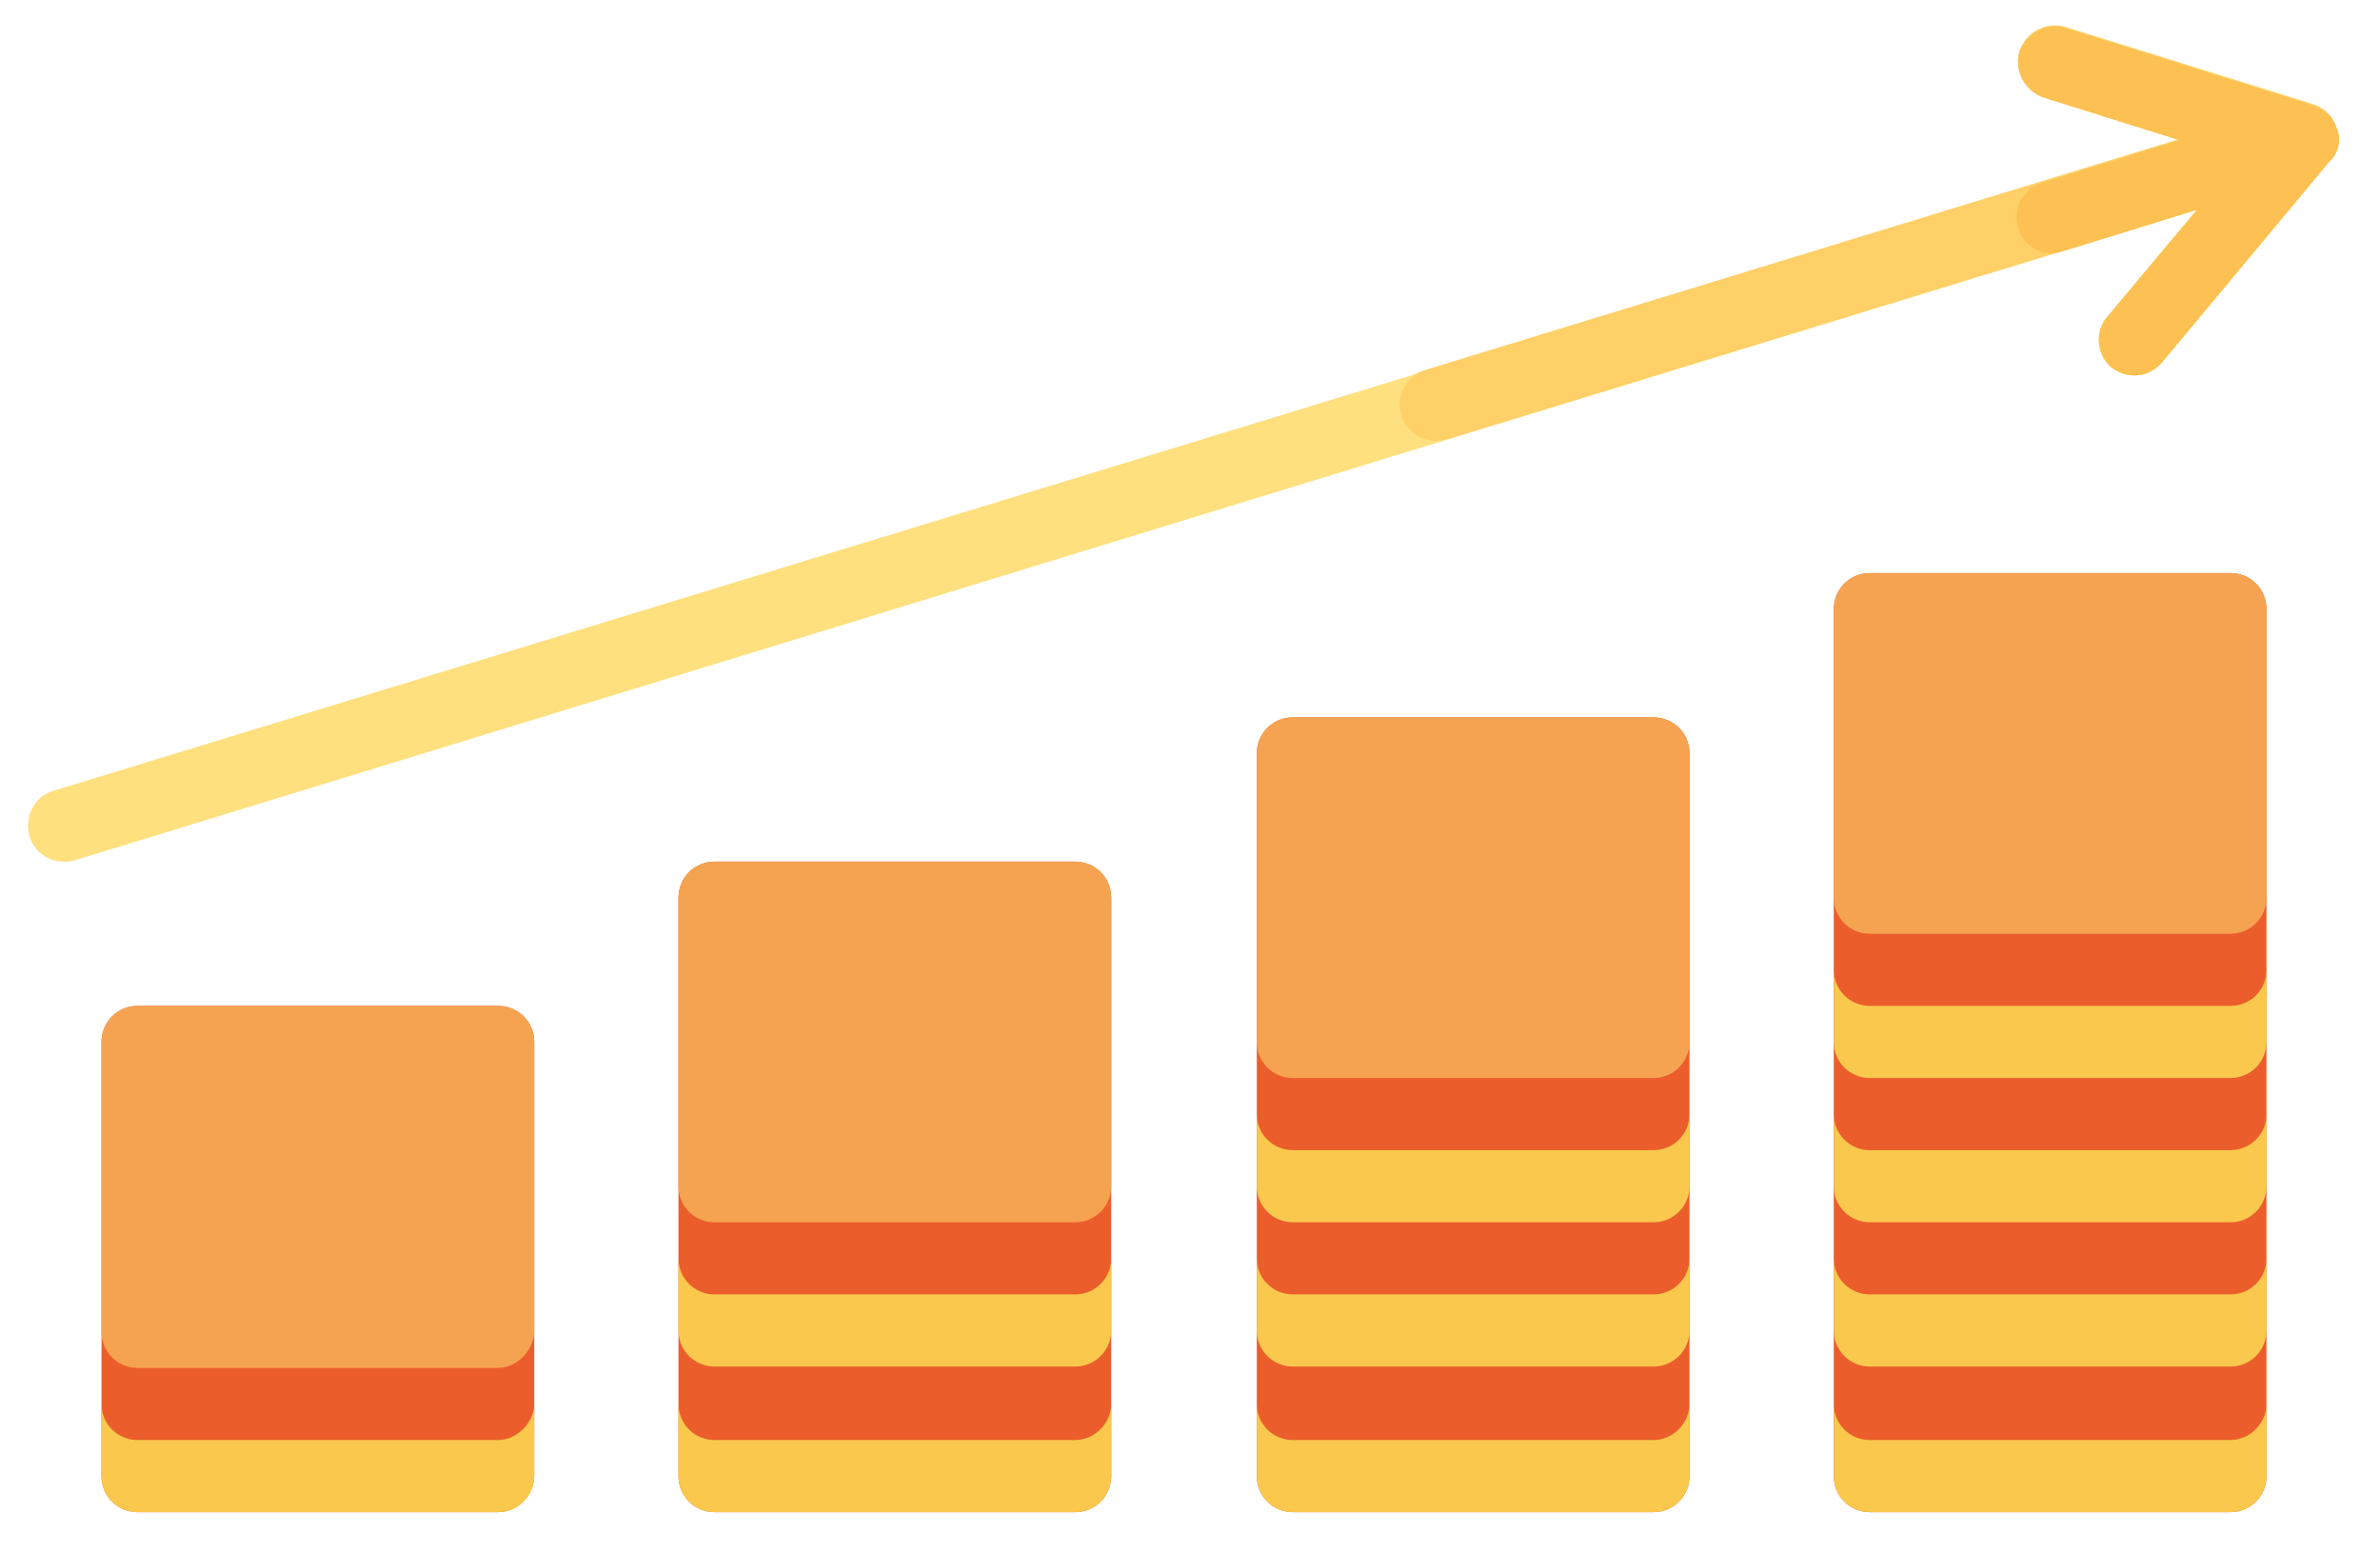
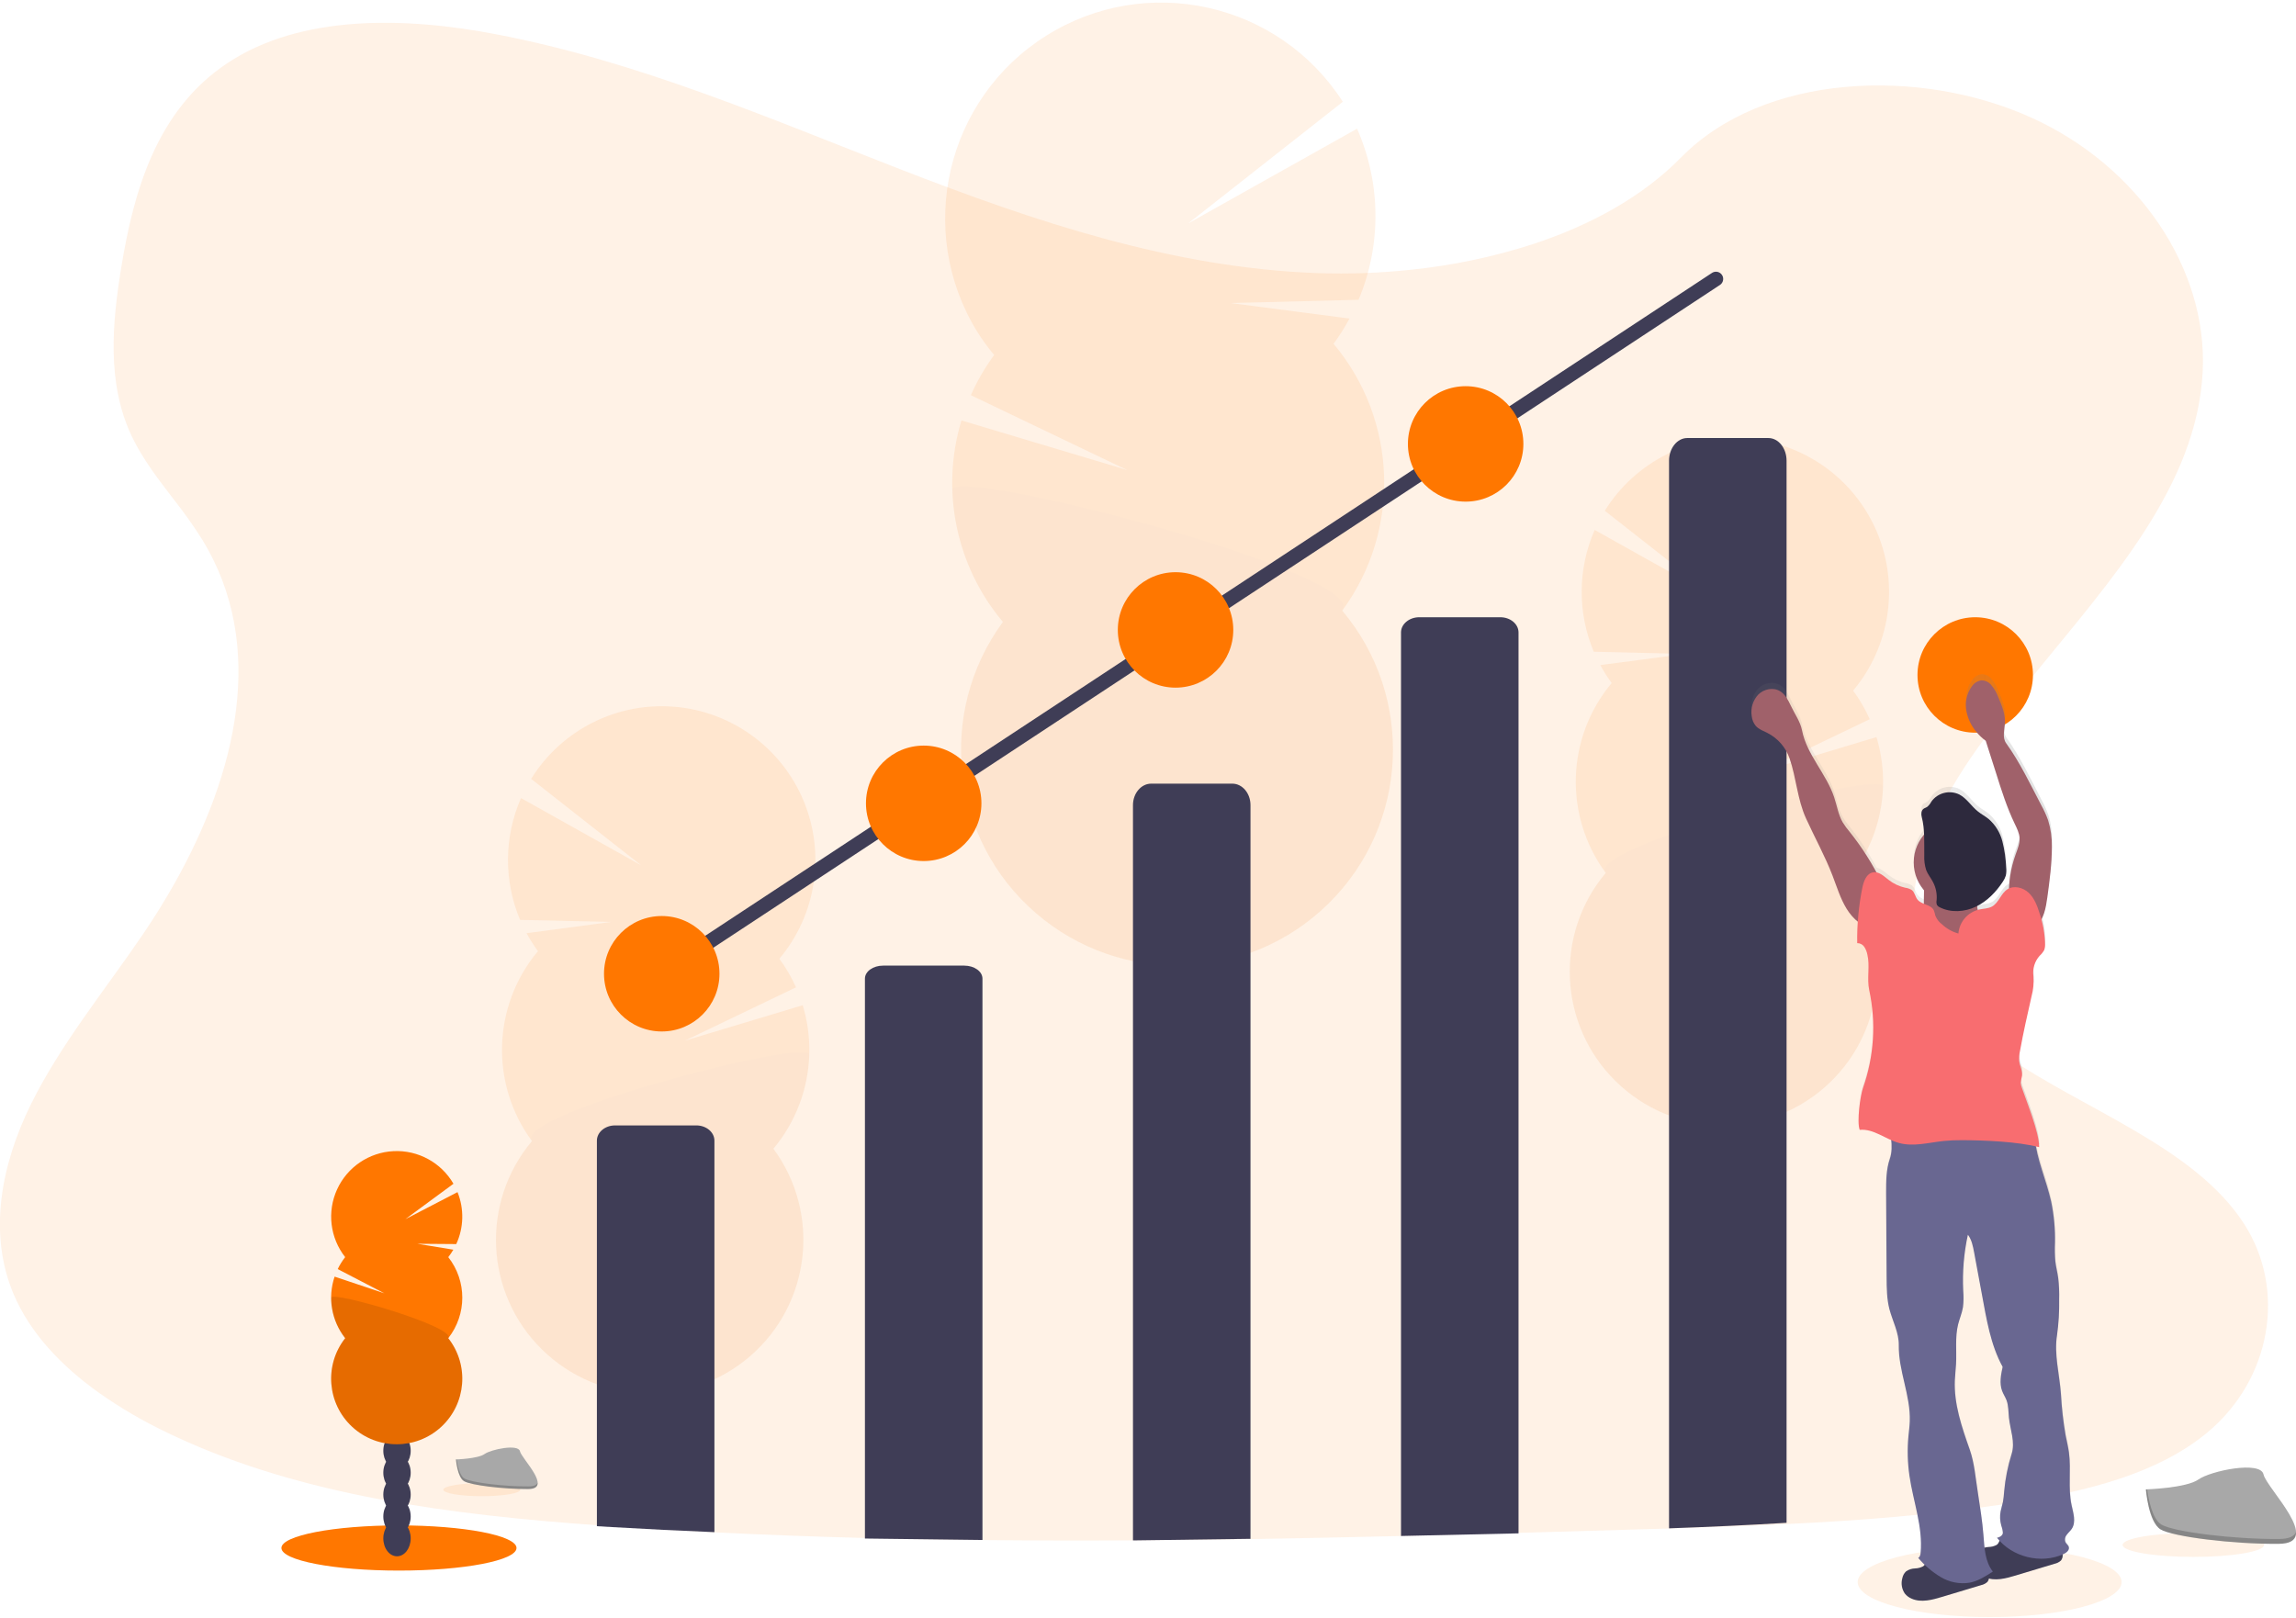
- <svg xmlns="http://www.w3.org/2000/svg" version="1.1" id="Calque_1" x="0px" y="0px" viewBox="0 0 178.2 116.2" style="enable-background:new 0 0 178.2 116.2;" xml:space="preserve">
-   <style type="text/css">
- 	.st0{fill:#EB5E2B;}
- 	.st1{fill:#F6A351;}
- 	.st2{fill:#FFE07E;}
- 	.st3{fill:#F9C84D;}
- 	.st4{fill:#FED067;}
- 	.st5{fill:#FCC152;}
- </style>
-   <g>
-     <path class="st0" d="M167,113.2h-27c-1.5,0-2.7-1.2-2.7-2.7V45.6c0-1.5,1.2-2.7,2.7-2.7h27c1.5,0,2.7,1.2,2.7,2.7v64.9   C169.7,112,168.5,113.2,167,113.2z" />
-     <path class="st1" d="M167,69.9h-27c-1.5,0-2.7-1.2-2.7-2.7V45.6c0-1.5,1.2-2.7,2.7-2.7h27c1.5,0,2.7,1.2,2.7,2.7v21.6   C169.7,68.7,168.5,69.9,167,69.9z" />
-     <path class="st2" d="M175,9.7c-0.3-0.9-0.9-1.5-1.8-1.8l-18.6-5.8c-1.4-0.4-2.9,0.4-3.4,1.8c-0.4,1.4,0.4,2.9,1.8,3.4l10.2,3.2   L4,59.2c-1.4,0.4-2.2,1.9-1.8,3.4c0.4,1.2,1.4,1.9,2.6,1.9c0.3,0,0.5,0,0.8-0.1l158.9-48.7l-6.7,8c-1,1.1-0.8,2.9,0.3,3.8   c0.5,0.4,1.1,0.6,1.7,0.6c0.8,0,1.5-0.3,2.1-1l12.5-15C175.1,11.5,175.3,10.5,175,9.7z" />
-     <path class="st3" d="M167,75.3h-27c-1.5,0-2.7-1.2-2.7-2.7V78c0,1.5,1.2,2.7,2.7,2.7h27c1.5,0,2.7-1.2,2.7-2.7v-5.4   C169.7,74.1,168.5,75.3,167,75.3z" />
-     <path class="st3" d="M167,86.1h-27c-1.5,0-2.7-1.2-2.7-2.7v5.4c0,1.5,1.2,2.7,2.7,2.7h27c1.5,0,2.7-1.2,2.7-2.7v-5.4   C169.7,84.9,168.5,86.1,167,86.1z" />
-     <path class="st3" d="M167,96.9h-27c-1.5,0-2.7-1.2-2.7-2.7v5.4c0,1.5,1.2,2.7,2.7,2.7h27c1.5,0,2.7-1.2,2.7-2.7v-5.4   C169.7,95.7,168.5,96.9,167,96.9z" />
-     <path class="st3" d="M167,107.8h-27c-1.5,0-2.7-1.2-2.7-2.7v5.4c0,1.5,1.2,2.7,2.7,2.7h27c1.5,0,2.7-1.2,2.7-2.7v-5.4   C169.7,106.5,168.5,107.8,167,107.8z" />
-     <path class="st0" d="M123.8,113.2h-27c-1.5,0-2.7-1.2-2.7-2.7V56.4c0-1.5,1.2-2.7,2.7-2.7h27c1.5,0,2.7,1.2,2.7,2.7v54.1   C126.5,112,125.3,113.2,123.8,113.2z" />
-     <path class="st1" d="M123.8,80.7h-27c-1.5,0-2.7-1.2-2.7-2.7V56.4c0-1.5,1.2-2.7,2.7-2.7h27c1.5,0,2.7,1.2,2.7,2.7V78   C126.5,79.5,125.3,80.7,123.8,80.7z" />
-     <path class="st3" d="M123.8,86.1h-27c-1.5,0-2.7-1.2-2.7-2.7v5.4c0,1.5,1.2,2.7,2.7,2.7h27c1.5,0,2.7-1.2,2.7-2.7v-5.4   C126.5,84.9,125.3,86.1,123.8,86.1z" />
-     <path class="st3" d="M123.8,96.9h-27c-1.5,0-2.7-1.2-2.7-2.7v5.4c0,1.5,1.2,2.7,2.7,2.7h27c1.5,0,2.7-1.2,2.7-2.7v-5.4   C126.5,95.7,125.3,96.9,123.8,96.9z" />
-     <path class="st3" d="M123.8,107.8h-27c-1.5,0-2.7-1.2-2.7-2.7v5.4c0,1.5,1.2,2.7,2.7,2.7h27c1.5,0,2.7-1.2,2.7-2.7v-5.4   C126.5,106.5,125.3,107.8,123.8,107.8z" />
-     <path class="st0" d="M80.5,113.2h-27c-1.5,0-2.7-1.2-2.7-2.7V67.2c0-1.5,1.2-2.7,2.7-2.7h27c1.5,0,2.7,1.2,2.7,2.7v43.3   C83.2,112,82,113.2,80.5,113.2z" />
-     <path class="st1" d="M80.5,91.5h-27c-1.5,0-2.7-1.2-2.7-2.7V67.2c0-1.5,1.2-2.7,2.7-2.7h27c1.5,0,2.7,1.2,2.7,2.7v21.6   C83.2,90.3,82,91.5,80.5,91.5z" />
-     <path class="st3" d="M80.5,96.9h-27c-1.5,0-2.7-1.2-2.7-2.7v5.4c0,1.5,1.2,2.7,2.7,2.7h27c1.5,0,2.7-1.2,2.7-2.7v-5.4   C83.2,95.7,82,96.9,80.5,96.9z" />
-     <path class="st3" d="M80.5,107.8h-27c-1.5,0-2.7-1.2-2.7-2.7v5.4c0,1.5,1.2,2.7,2.7,2.7h27c1.5,0,2.7-1.2,2.7-2.7v-5.4   C83.2,106.5,82,107.8,80.5,107.8z" />
-     <path class="st0" d="M37.3,113.2h-27c-1.5,0-2.7-1.2-2.7-2.7V78c0-1.5,1.2-2.7,2.7-2.7h27c1.5,0,2.7,1.2,2.7,2.7v32.4   C40,112,38.7,113.2,37.3,113.2z" />
-     <path class="st1" d="M37.3,102.4h-27c-1.5,0-2.7-1.2-2.7-2.7V78c0-1.5,1.2-2.7,2.7-2.7h27c1.5,0,2.7,1.2,2.7,2.7v21.6   C40,101.1,38.7,102.4,37.3,102.4z" />
-     <path class="st3" d="M37.3,107.8h-27c-1.5,0-2.7-1.2-2.7-2.7v5.4c0,1.5,1.2,2.7,2.7,2.7h27c1.5,0,2.7-1.2,2.7-2.7v-5.4   C40,106.5,38.7,107.8,37.3,107.8z" />
-     <path class="st4" d="M173.2,7.8l-18.6-5.8c-1.4-0.4-2.9,0.4-3.4,1.8c-0.4,1.4,0.4,2.9,1.8,3.4l10.2,3.2l-56.5,17.3   c-1.1,0.3-1.9,1.4-1.9,2.6l0,0c0,1.8,1.8,3.1,3.5,2.6l56.2-17.2l-6.7,8c-1,1.1-0.8,2.9,0.3,3.8c0.5,0.4,1.1,0.6,1.7,0.6   c0.8,0,1.5-0.3,2.1-1l12.5-15c0.6-0.7,0.8-1.6,0.5-2.5C174.8,8.8,174.1,8.1,173.2,7.8z" />
-     <path class="st5" d="M175,9.7c-0.3-0.9-0.9-1.5-1.8-1.8l-18.6-5.8c-1.4-0.4-2.9,0.4-3.4,1.8c-0.4,1.4,0.4,2.9,1.8,3.4l10.2,3.2   l-10.3,3.2c-1.4,0.4-2.2,1.9-1.8,3.3l0,0c0.4,1.5,1.9,2.3,3.4,1.8l10-3.1l-6.7,8c-1,1.1-0.8,2.9,0.3,3.8c0.5,0.4,1.1,0.6,1.7,0.6   c0.8,0,1.5-0.3,2.1-1l12.5-15C175.1,11.5,175.3,10.5,175,9.7z" />
+ <svg xmlns="http://www.w3.org/2000/svg" id="b43bf247-fd00-4c66-86de-2f4e4870ba29" viewBox="0 0 1113.58 784.41">
+   <defs>
+     <style>.cls-1,.cls-4{fill:#f70;}.cls-1,.cls-2,.cls-5{opacity:0.1;}.cls-1,.cls-5,.cls-7{isolation:isolate;}.cls-3{fill:#3f3d56;}.cls-6{fill:#a8a8a8;}.cls-7{opacity:0.2;}.cls-8{fill:url(#Dégradé_sans_nom);}.cls-9{fill:#696791;}.cls-10{fill:#a0616a;}.cls-11{fill:#f86d70;}.cls-12{fill:#2d293d;}.cls-13{fill:none;stroke:#3f3d56;stroke-linecap:round;stroke-miterlimit:10;stroke-width:7px;}</style>
+     <linearGradient id="Dégradé_sans_nom" x1="1262.74" y1="173.73" x2="1419.35" y2="173.73" gradientTransform="translate(2268.79 725.49) rotate(180)" gradientUnits="userSpaceOnUse">
+       <stop offset="0" stop-color="gray" stop-opacity="0.25" />
+       <stop offset="0.54" stop-color="gray" stop-opacity="0.12" />
+       <stop offset="1" stop-color="gray" stop-opacity="0.1" />
+     </linearGradient>
+   </defs>
+   <ellipse class="cls-1" cx="965" cy="767.42" rx="64" ry="16.99" />
+   <path class="cls-1" d="M1070.55,694.89c-24.35,20.2-59,28.56-92.51,33.84l-5.64.86c-35,5.22-70.39,8-105.9,9.69-19,.92-38,1.57-57,2.15l-14.89.44q-29,.86-58.11,1.69-28.5.81-57,1.52-36.5.88-73,1.48-28.5.45-57,.62-36.51.21-73-.14-28.51-.28-57-1-36.53-.94-73-2.75-24.76-1.21-49.49-2.91l-7.51-.53c-70.77-5.1-142.81-14.25-204.74-43.17l-1.67-.79c-.83-.39-1.66-.78-2.49-1.19A224.4,224.4,0,0,1,48,675.61c-18.31-13.06-33.43-29-41.42-47.91-12.52-29.66-5.9-63,8.4-92s35.77-55.18,54.34-82.49c5.44-8,10.6-16.3,15.4-24.81,30-53.37,44.88-115.13,13.43-166.56a226.77,226.77,0,0,0-13.43-19c-7.67-10-15.47-20-20.74-31.07C51.73,186,54.37,157,58.85,129.52c6-36.59,17-76,51.38-98.86,35.67-23.74,86.3-22.54,130.57-14,68.83,13.19,132.36,40.8,196.49,65.7S568.6,130,639.11,132.48a321.37,321.37,0,0,0,45.38-1.65h0a287.74,287.74,0,0,0,59.12-12.45c27.75-9.14,53-22.89,71.72-42,40.15-40.85,115.6-43.94,170-19.27,51.91,23.54,85.48,73.36,83,123.12-2.82,55.39-44.3,100.93-82.31,147.64-4.61,5.66-9.16,11.34-13.59,17.06q-3.7,4.79-7.28,9.6h0c-4.17,5.66-8.2,11.35-12,17.11-19.42,29.53-33.15,65-19.78,96.88,7.5,17.85,21.81,31.47,39.06,43.36,38.65,26.63,92,44.55,116,81.83C1109.11,625.84,1101.45,669.21,1070.55,694.89Z" />
+   <g class="cls-2">
+     <path class="cls-3" d="M555.5,549.35q.06,1.41.21,2.76,11.67-4.65,22.91-10a18.56,18.56,0,0,0,10.59-5.18c2.19-1.1,4.37-2.25,6.53-3.4a26.57,26.57,0,0,0-1.66-3c-4.21-6.65-10.61-10.81-17.66-10.58s-13.15,4.8-16.92,11.69A34.53,34.53,0,0,0,555.5,549.35Z" />
+     <path class="cls-3" d="M554.35,514.38a34.56,34.56,0,0,0,5.15,17.32c4.22,6.63,10.62,10.79,17.67,10.56.49,0,1-.07,1.45-.11A18.56,18.56,0,0,0,589.21,537a25.66,25.66,0,0,0,4.87-6.38,35.8,35.8,0,0,0-1.14-35c-4.22-6.65-10.62-10.81-17.67-10.58s-13.14,4.8-16.91,11.69A34.51,34.51,0,0,0,554.35,514.38Z" />
+     <ellipse class="cls-3" cx="575.08" cy="478.68" rx="21.87" ry="28.63" transform="translate(-15.39 19.12) rotate(-1.88)" />
+     <ellipse class="cls-3" cx="573.93" cy="443.71" rx="21.87" ry="28.63" transform="matrix(1, -0.03, 0.03, 1, -14.25, 19.07)" />
+     <ellipse class="cls-3" cx="572.78" cy="408.74" rx="21.87" ry="28.63" transform="translate(-13.1 19.01) rotate(-1.88)" />
+     <path class="cls-4" d="M646.79,166.77a103.94,103.94,0,0,0,7.74-12.25L596.79,147l62.12-1.58a104.91,104.91,0,0,0-.72-83l-81.91,45.95,75-59A104.75,104.75,0,0,0,473.91,160.84a106,106,0,0,0,8.26,11.37,104.87,104.87,0,0,0-11.31,19.48L546.67,228l-80.36-24.06a104.8,104.8,0,0,0,20.11,97.75A104.74,104.74,0,1,0,651,296.21,104.77,104.77,0,0,0,646.79,166.77Z" />
+     <path class="cls-5" d="M461.89,237.63a104.23,104.23,0,0,0,24.53,64A104.74,104.74,0,1,0,651,296.21C664.43,278,461.51,225.88,461.89,237.63Z" />
  </g>
+   <g class="cls-2">
+     <path class="cls-3" d="M326.18,733.56a17.14,17.14,0,0,1-.15,2q-8.29-3.3-16.31-7.07a13.19,13.19,0,0,1-7.54-3.67q-2.34-1.19-4.65-2.42a19.08,19.08,0,0,1,1.18-2.12c3-4.74,7.54-7.7,12.56-7.54s9.36,3.4,12,8.3A24.48,24.48,0,0,1,326.18,733.56Z" />
+     <path class="cls-3" d="M327,708.67A24.55,24.55,0,0,1,323.32,721c-3,4.72-7.55,7.69-12.56,7.53l-1-.08a13.19,13.19,0,0,1-7.54-3.67,18.07,18.07,0,0,1-3.47-4.54,25.53,25.53,0,0,1,.78-24.89c3-4.74,7.55-7.7,12.56-7.54s9.36,3.4,12.05,8.3A24.5,24.5,0,0,1,327,708.67Z" />
+     <ellipse class="cls-3" cx="312.22" cy="683.33" rx="20.37" ry="15.56" transform="translate(-380.64 973.81) rotate(-88.19)" />
+     <ellipse class="cls-3" cx="312.99" cy="658.45" rx="20.37" ry="15.56" transform="matrix(0.03, -1, 1, 0.03, -355.01, 950.49)" />
+     <ellipse class="cls-3" cx="313.78" cy="633.55" rx="20.37" ry="15.56" transform="matrix(0.03, -1, 1, 0.03, -329.37, 927.17)" />
+     <path class="cls-4" d="M260.91,461.38a74.47,74.47,0,0,1-5.53-8.71l41.08-5.46-44.21-1a74.61,74.61,0,0,1,.44-59.08L311,419.76,257.6,377.81A74.54,74.54,0,1,1,378,465.07a74.39,74.39,0,0,1,8.07,13.86l-53.92,25.88,57.17-17.2a74.66,74.66,0,0,1-14.22,69.6A74.54,74.54,0,1,1,258,553.51a74.55,74.55,0,0,1,2.91-92.12Z" />
+     <path class="cls-5" d="M392.51,511.64a74.28,74.28,0,0,1-17.39,45.57A74.54,74.54,0,1,1,258,553.51C248.41,540.51,392.79,503.27,392.51,511.64Z" />
+   </g>
+   <g class="cls-2">
+     <path class="cls-3" d="M847,603.51a19.39,19.39,0,0,1-.14,2q-8.31-3.3-16.31-7.07a13.22,13.22,0,0,1-7.55-3.67c-1.55-.79-3.11-1.6-4.65-2.42a20.84,20.84,0,0,1,1.18-2.12c3-4.74,7.54-7.7,12.56-7.54s9.36,3.4,12,8.3A24.48,24.48,0,0,1,847,603.51Z" />
+     <path class="cls-3" d="M847.79,578.62A24.56,24.56,0,0,1,844.14,591c-3,4.72-7.54,7.69-12.56,7.53l-1-.08a13.22,13.22,0,0,1-7.55-3.67,18.07,18.07,0,0,1-3.47-4.54,25.53,25.53,0,0,1,.78-24.89c3-4.73,7.55-7.7,12.56-7.54s9.37,3.4,12.05,8.3A24.49,24.49,0,0,1,847.79,578.62Z" />
+     <ellipse class="cls-3" cx="833.02" cy="553.28" rx="20.37" ry="15.56" transform="translate(253.71 1368.4) rotate(-88.19)" />
+     <ellipse class="cls-3" cx="833.81" cy="528.39" rx="20.37" ry="15.56" transform="translate(279.34 1345.09) rotate(-88.19)" />
+     <ellipse class="cls-3" cx="834.59" cy="503.51" rx="20.37" ry="15.56" transform="translate(304.98 1321.78) rotate(-88.19)" />
+     <path class="cls-4" d="M781.68,331.33a73.1,73.1,0,0,1-5.52-8.71l41.08-5.41L773,316.14a74.69,74.69,0,0,1,.43-59.08l58.33,32.63-53.42-41.93A74.55,74.55,0,1,1,898.79,335a74.34,74.34,0,0,1,8.06,13.86l-53.92,25.88,57.17-17.2a74.58,74.58,0,0,1-14.22,69.59,74.53,74.53,0,1,1-117.09-3.7,74.55,74.55,0,0,1,2.91-92.12Z" />
+     <path class="cls-5" d="M913.29,381.59a74.18,74.18,0,0,1-17.4,45.56,74.53,74.53,0,1,1-117.1-3.7C769.19,410.46,913.55,373.21,913.29,381.59Z" />
+   </g>
+   <ellipse class="cls-4" cx="193.5" cy="750.89" rx="57.01" ry="10.96" />
+   <ellipse class="cls-3" cx="192.55" cy="746.23" rx="6.64" ry="8.69" />
+   <ellipse class="cls-3" cx="192.55" cy="735.61" rx="6.64" ry="8.69" />
+   <ellipse class="cls-3" cx="192.55" cy="724.99" rx="6.64" ry="8.69" />
+   <ellipse class="cls-3" cx="192.55" cy="714.37" rx="6.64" ry="8.69" />
+   <ellipse class="cls-3" cx="192.55" cy="703.75" rx="6.64" ry="8.69" />
+   <ellipse class="cls-3" cx="192.55" cy="693.13" rx="6.64" ry="8.69" />
+   <ellipse class="cls-3" cx="192.55" cy="682.51" rx="6.64" ry="8.69" />
+   <path class="cls-4" d="M217.4,609.83a31.9,31.9,0,0,0,2.47-3.64l-17.44-2.87,18.86.15a31.85,31.85,0,0,0,.61-25.2L196.59,591.4l23.34-17.19a31.8,31.8,0,1,0-52.52,35.59,32.19,32.19,0,0,0-3.62,5.8l22.64,11.76-24.14-8.1a31.8,31.8,0,0,0,5.12,29.86,31.8,31.8,0,1,0,50,0,31.81,31.81,0,0,0,0-39.32Z" />
+   <path class="cls-5" d="M160.61,629.49a31.66,31.66,0,0,0,6.8,19.66,31.8,31.8,0,1,0,50,0C221.66,643.74,160.61,625.92,160.61,629.49Z" />
+   <path class="cls-3" d="M346.5,553.3V743.21q-24.76-1-49.49-2.45l-7.51-.44v-187c0-4.09,3.95-7.41,8.82-7.41h39.36C342.55,545.89,346.5,549.21,346.5,553.3Z" />
+   <path class="cls-3" d="M419.5,746.3V474.71c0-3.49,3.95-6.31,8.82-6.31h39.36c4.87,0,8.82,2.82,8.82,6.31h0V747Z" />
+   <path class="cls-3" d="M549.5,747.21V390.54c0-5.75,4-10.41,8.82-10.41h39.36c4.87,0,8.82,4.66,8.82,10.41h0v355.9Z" />
+   <path class="cls-3" d="M736.5,306.79v437q-28.5.68-57,1.27V306.79c0-4.08,4-7.38,8.82-7.38h39.36c4.87,0,8.82,3.3,8.82,7.38Z" />
+   <path class="cls-3" d="M866.5,223.48v515.2c-19,1.15-38,2-57,2.68V223.48c0-6.08,4-11,8.82-11h39.36c4.87,0,8.82,4.92,8.82,11Z" />
+   <circle class="cls-4" cx="958" cy="327.41" r="28" />
+   <ellipse class="cls-1" cx="233.68" cy="722.61" rx="18.68" ry="3.16" />
+   <path class="cls-6" d="M221.14,707.94s10.65-.33,13.86-2.62,16.39-5,17.19-1.35,16,18.24,4,18.34-27.95-1.88-31.15-3.83S221.14,707.94,221.14,707.94Z" />
+   <path class="cls-7" d="M256.38,721c-12,.1-27.94-1.87-31.15-3.82-2.44-1.49-3.41-6.82-3.74-9.28h-.35s.67,8.59,3.88,10.54,19.12,3.93,31.15,3.83c3.47,0,4.67-1.26,4.6-3.09C260.29,720.32,259,721,256.38,721Z" />
+   <ellipse class="cls-1" cx="1063.8" cy="749.41" rx="34.31" ry="5.8" />
+   <path class="cls-6" d="M1040.79,722.46s19.57-.6,25.47-4.8,30.1-9.21,31.56-2.48,29.42,33.5,7.32,33.68-51.34-3.44-57.23-7S1040.79,722.46,1040.79,722.46Z" />
+   <path class="cls-7" d="M1105.51,746.52c-22.1.18-51.34-3.44-57.23-7-4.48-2.73-6.27-12.53-6.87-17h-.65s1.24,15.79,7.12,19.37,35.14,7.21,57.23,7c6.38,0,8.58-2.32,8.46-5.68C1112.68,745.21,1110.25,746.48,1105.51,746.52Z" />
+   <path class="cls-8" d="M849.6,344.58a9,9,0,0,0,2,4.77c1.45,1.64,3.62,2.39,5.57,3.37a22,22,0,0,1,10.76,12.37c3.33,9.72,3.76,20,8,29.38s9.22,18.39,12.88,28c2.08,5.45,3.74,11.12,6.79,16.08a24.94,24.94,0,0,0,5.57,6.41c-.23,3.52-.32,7-.3,10.52a4,4,0,0,1,3.42,1.8,10.37,10.37,0,0,1,1.5,3.75c1.37,5.67-.32,11.71.91,17.41a88.57,88.57,0,0,1-3,47.64c-1.37,3.88-3.09,16.72-1.63,20.57,5.44-.55,10.26,2.79,15.35,5a21.07,21.07,0,0,1-.72,9c-1.83,5.27-1.82,11-1.79,16.57l.25,41.26c0,5.23.07,10.53,1.38,15.6,1.49,5.71,4.62,11.53,4.52,17.43-.27,12.7,5.73,24.8,5.25,37.4-.09,2.42-.42,4.82-.65,7.22a82.15,82.15,0,0,0,.48,19.19c1.82,12.66,6.63,25.11,5.43,37.84-.08.86-.37,2-1.18,2.33,1,1.13,2.06,2.25,3.14,3.32a2.91,2.91,0,0,1-.87.91,8.79,8.79,0,0,1-3.82,1,8.06,8.06,0,0,0-4.37,1.42,6.31,6.31,0,0,0-1.82,3.34,9,9,0,0,0,1.2,7.48,8.35,8.35,0,0,0,3.39,2.54c4.62,2,9.92.55,14.74-.91l18.88-5.72a6.37,6.37,0,0,0,3.07-1.6,3.36,3.36,0,0,0,.75-1.62c4.17,1,8.75-.23,13-1.5l18.88-5.73a6.24,6.24,0,0,0,3.07-1.6,3.66,3.66,0,0,0,.77-3c.14-.06.28-.1.42-.17,1.44-.65,3-1.92,2.65-3.45-.25-1-1.25-1.58-1.68-2.5a3.6,3.6,0,0,1,.7-3.53c.74-1,1.74-1.83,2.42-2.88,2.18-3.34.7-7.73-.12-11.64-1.77-8.35-.13-17.07-1.25-25.53-.38-2.85-1.07-5.65-1.62-8.48a171.65,171.65,0,0,1-2.31-20.22c-.72-9.68-3.41-19.22-1.87-28.82a111.05,111.05,0,0,0,1-17,74.09,74.09,0,0,0-.47-10.84c-.39-2.68-1.08-5.31-1.38-8a72.55,72.55,0,0,1-.16-9.09,90,90,0,0,0-1.86-20.12c-2-9.09-5.76-17.79-7.36-26.9.54.12,1.08.24,1.6.38.06-7-6.07-22.22-8.34-28.86a8.55,8.55,0,0,1-.6-2.55,28.35,28.35,0,0,1,.63-3.43c.29-2.42-1-4.72-1.35-7.14a16.68,16.68,0,0,1,.37-5.08c1.61-9,3.61-17.83,5.61-26.7a28.55,28.55,0,0,0,.89-9.87,12.37,12.37,0,0,1,3-9.83,11.52,11.52,0,0,0,2.22-2.79,7.16,7.16,0,0,0,.44-2.79,45.05,45.05,0,0,0-1.8-12.15c1.76-3.19,2.41-7.11,2.92-10.81,1.12-8.17,2.24-16.38,2.2-24.63a41.77,41.77,0,0,0-1.8-13,52.17,52.17,0,0,0-3.42-7.54c-5.26-10.13-10.29-20.79-16.93-30.07-2-2.82-.74-6.71-.6-10.19.15-4.2-1.51-8.23-3.14-12.09A19.82,19.82,0,0,0,965.6,329a6.11,6.11,0,0,0-4.4-2,6.6,6.6,0,0,0-4.69,2.87,15.5,15.5,0,0,0-2.81,11.57,22.3,22.3,0,0,0,5.09,10.93,25.14,25.14,0,0,0,4.39,4.17q2.48,7.88,5,15.75c2.64,8.35,5.28,16.74,9,24.64,1.09,2.29,2.29,4.62,2.42,7.15.14,2.73-1,5.33-1.91,7.9a55.75,55.75,0,0,0-3.22,16.66,5.73,5.73,0,0,0-.84.46c-3.15,2.06-4.14,6.55-7.42,8.39-1.91,1.07-4.23,1-6.37,1.49a2.19,2.19,0,0,0-.58.16c-.08-.4-.16-.79-.21-1.2a3.31,3.31,0,0,1,0-.77,33.54,33.54,0,0,0,12.43-11.84,10.87,10.87,0,0,0,1.47-3,11.61,11.61,0,0,0,.15-3.9,62.63,62.63,0,0,0-1.85-12.85,21.36,21.36,0,0,0-6.69-10.89c-1.64-1.32-3.53-2.31-5.16-3.64-3.18-2.57-5.36-6.37-9-8.28a10.83,10.83,0,0,0-13.61,3.52,7.86,7.86,0,0,1-2,2.54,20.72,20.72,0,0,0-1.86,1c-1.1.88-1.16,2.57-.8,3.94a41.46,41.46,0,0,1,1.14,8.59,21,21,0,0,0-.06,27.17c0,1.86,0,3.72-.07,5.58a5.4,5.4,0,0,1-.07,1.06,7.18,7.18,0,0,1-3-2c-1.12-1.4-1.32-3.46-2.69-4.61a7.62,7.62,0,0,0-3.28-1.2,20.45,20.45,0,0,1-8-3.79c-1.85-1.43-3.77-3.26-5.93-3.68a132.07,132.07,0,0,0-13-19.84,39,39,0,0,1-3.4-4.67c-2.15-3.75-2.79-8.16-4.15-12.27-3.8-11.52-13.28-20.76-15.59-32.68-.84-4.32-3.58-8.08-5.46-12.06-1.27-2.69-2.67-5.53-5.21-7.07-3.27-2-7.79-1.08-10.51,1.61A12.61,12.61,0,0,0,849.6,344.58ZM968.33,749.27a8.79,8.79,0,0,1-3.82,1,19.35,19.35,0,0,0-2,.32c-.25-2.1-.39-4.23-.55-6.3-.53-6.79-1.59-13.53-2.64-20.26-1.1-7-1.62-14.66-4-21.38-3.83-10.94-7.71-22.21-7.22-33.8.11-2.63.44-5.24.58-7.86.32-6.49-.59-13.12,1-19.43.71-2.87,1.92-5.61,2.38-8.53a40.52,40.52,0,0,0,.1-7.94,105.56,105.56,0,0,1,2.27-27.35c1.86,2.43,2.47,5.57,3,8.58l3.75,20.34c2.23,12.07,4.2,24.87,10.11,35.61-.83,3.87-1.65,8-.28,11.7.59,1.6,1.56,3,2.16,4.62,1,2.69.86,5.65,1.16,8.5.65,6,3.13,11.9,1.31,17.69A86.41,86.41,0,0,0,972,723.14a45,45,0,0,1-.6,5.17c-.32,1.54-.84,3-1.13,4.58a15.17,15.17,0,0,0,.29,6.67,13.46,13.46,0,0,1,.82,3.75c0,1.28-1.57,2.2-2.83,2.4.37.48.77.94,1.18,1.39A4.34,4.34,0,0,1,968.33,749.27Z" />
+   <path class="cls-3" d="M928.84,760.81a8.06,8.06,0,0,0-4.37,1.42,6.15,6.15,0,0,0-1.82,3.32,8.87,8.87,0,0,0,1.2,7.42,8.33,8.33,0,0,0,3.39,2.53c4.62,2,9.92.54,14.74-.91l18.88-5.68a6.44,6.44,0,0,0,3.07-1.59,4.16,4.16,0,0,0,.08-4.86,9.4,9.4,0,0,0-4-3.19c-5.87-2.86-12.49-3.51-18.94-3.63-2.4,0-4.77-.58-6.4,1.27-.86,1-.7,2.07-2,2.92A9,9,0,0,1,928.84,760.81Z" />
+   <path class="cls-3" d="M964.51,750.43a8.23,8.23,0,0,0-4.37,1.42,6.21,6.21,0,0,0-1.82,3.32,8.89,8.89,0,0,0,1.2,7.43,8.37,8.37,0,0,0,3.39,2.52c4.63,2,9.92.55,14.74-.9l18.88-5.69a6.44,6.44,0,0,0,3.07-1.59,4.16,4.16,0,0,0,.08-4.85,9.53,9.53,0,0,0-4-3.19c-5.88-2.86-12.5-3.52-18.95-3.64-2.4,0-4.76-.57-6.4,1.28-.86,1-.7,2.06-2,2.91A8.77,8.77,0,0,1,964.51,750.43Z" />
+   <path class="cls-9" d="M948.1,545.53a232.63,232.63,0,0,1,33.49-.94,6.66,6.66,0,0,1,2.17.34c2.46,1,2.84,4.22,3.07,6.85,1,10.68,5.66,20.63,8,31.09a88.91,88.91,0,0,1,1.86,20,71.12,71.12,0,0,0,.16,9c.3,2.67,1,5.29,1.38,8a73.08,73.08,0,0,1,.47,10.77,110.63,110.63,0,0,1-1,16.87c-1.54,9.53,1.15,19,1.87,28.64a171.85,171.85,0,0,0,2.27,20.11c.55,2.81,1.24,5.59,1.62,8.42,1.12,8.41-.52,17.07,1.25,25.37.82,3.88,2.3,8.24.12,11.56-.68,1-1.68,1.85-2.42,2.86a3.56,3.56,0,0,0-.7,3.51c.43.91,1.43,1.51,1.68,2.48.39,1.53-1.21,2.78-2.65,3.43-10.85,4.9-24.84,1.45-32.16-7.94,1.26-.2,2.8-1.11,2.83-2.39a13.54,13.54,0,0,0-.82-3.72,15,15,0,0,1-.29-6.62c.29-1.54.81-3,1.13-4.55a44.45,44.45,0,0,0,.6-5.14,85.33,85.33,0,0,1,3.63-18.24c1.82-5.75-.66-11.57-1.31-17.57-.3-2.84-.17-5.77-1.16-8.45-.6-1.58-1.57-3-2.16-4.58-1.37-3.69-.55-7.79.28-11.63-5.91-10.67-7.88-23.39-10.11-35.38l-3.75-20.2c-.56-3-1.17-6.11-3-8.53a104.19,104.19,0,0,0-2.27,27.17,40,40,0,0,1-.1,7.89c-.46,2.9-1.67,5.63-2.38,8.47-1.55,6.27-.64,12.85-1,19.3-.14,2.61-.47,5.2-.58,7.81-.49,11.52,3.39,22.72,7.22,33.59,2.35,6.67,2.87,14.25,4,21.23,1,6.69,2.11,13.38,2.64,20.13.49,6.2.71,12.91,4.57,17.78-3.53,2.29-7.17,4.62-11.3,5.41a20.87,20.87,0,0,1-13.92-2.7,43.84,43.84,0,0,1-11-9.35c.81-.28,1.1-1.46,1.18-2.31,1.2-12.66-3.61-25-5.43-37.6a81,81,0,0,1-.48-19.06c.23-2.39.56-4.78.65-7.18.48-12.51-5.55-24.56-5.33-37.08.1-5.87-3-11.65-4.52-17.32-1.31-5-1.35-10.3-1.38-15.5l-.25-41c0-5.54,0-11.22,1.79-16.45,2.2-6.3-.32-13.53-.7-20.19A83.34,83.34,0,0,0,948.1,545.53Z" />
+   <path class="cls-10" d="M912.45,427.73a130.66,130.66,0,0,0-15.31-24.17,38.62,38.62,0,0,1-3.4-4.64c-2.15-3.73-2.79-8.11-4.15-12.19-3.8-11.44-13.28-20.63-15.59-32.46-.84-4.3-3.58-8-5.46-12-1.27-2.67-2.67-5.49-5.21-7-3.27-2-7.79-1.08-10.51,1.6a12.5,12.5,0,0,0-3.22,10.55,8.94,8.94,0,0,0,2,4.74c1.45,1.63,3.62,2.37,5.57,3.35a21.88,21.88,0,0,1,10.76,12.29c3.33,9.65,3.76,19.87,8,29.19s9.22,18.26,12.88,27.79c2.08,5.41,3.74,11,6.79,16s7.81,9.19,13.56,9.94A33.41,33.41,0,0,1,910.79,440C912,436.1,914.26,431.46,912.45,427.73Z" />
+   <path class="cls-10" d="M974.36,435.21a55.26,55.26,0,0,1,3.25-20.78c.92-2.55,2-5.14,1.91-7.85-.13-2.52-1.33-4.83-2.42-7.11-3.76-7.85-6.4-16.17-9-24.47l-5-15.65a24.66,24.66,0,0,1-4.39-4.15,22,22,0,0,1-5.09-10.86,15.27,15.27,0,0,1,2.81-11.48,6.66,6.66,0,0,1,4.69-2.86,6.15,6.15,0,0,1,4.4,2,19.6,19.6,0,0,1,3.76,6.42c1.63,3.84,3.29,7.84,3.14,12-.14,3.46-1.43,7.32.6,10.13,6.64,9.22,11.67,19.81,16.93,29.88a50.1,50.1,0,0,1,3.42,7.49,41.39,41.39,0,0,1,1.8,12.94c0,8.19-1.08,16.35-2.2,24.47-.71,5.09-1.64,10.63-5.49,14C983.48,444.21,979.46,439.21,974.36,435.21Z" />
+   <circle class="cls-10" cx="948.92" cy="418.36" r="20.75" />
+   <path class="cls-10" d="M959,440.21c.5,3.75,2.51,7.11,4.47,10.35,1.18,2,2.69,4.13,5,4.35a100.79,100.79,0,0,1-18.85,7.58,21.46,21.46,0,0,1-6.88,1.11,17,17,0,0,1-5.73-1.47,28.49,28.49,0,0,1-16.19-18.92,37.6,37.6,0,0,0,7.71-.59,5.67,5.67,0,0,0,3.78-1.86,6,6,0,0,0,.78-3.34c.1-3.46.11-6.93,0-10.39a41.2,41.2,0,0,1,15.08,1.86c2,.65,4,1.43,6,1.94,1.26.32,4.73,0,5.66.73C961.33,432.59,958.62,437.66,959,440.21Z" />
+   <path class="cls-11" d="M949.85,452.82a13.05,13.05,0,0,1,9.94-11.61c2.14-.48,4.46-.42,6.37-1.48,3.28-1.83,4.27-6.29,7.42-8.34s7.62-.91,10.36,1.68,4.13,6.28,5.25,9.89a50.09,50.09,0,0,1,2.69,15.15,7.07,7.07,0,0,1-.44,2.77,11.42,11.42,0,0,1-2.22,2.77,12.27,12.27,0,0,0-3,9.77,28.18,28.18,0,0,1-.89,9.8c-2,8.82-4,17.63-5.61,26.53a16.48,16.48,0,0,0-.37,5c.31,2.41,1.64,4.69,1.35,7.1a28,28,0,0,0-.63,3.41,8.5,8.5,0,0,0,.6,2.53c2.27,6.59,8.4,21.69,8.34,28.67-10.65-2.73-26.35-3.34-37.35-3.39a83,83,0,0,0-9.06.4c-7.23.78-14.63,2.89-21.64.94-6.51-1.81-12.27-7-19-6.35-1.46-3.82.26-16.57,1.63-20.43a87.44,87.44,0,0,0,3-47.33c-1.23-5.66.46-11.67-.91-17.29a10.28,10.28,0,0,0-1.5-3.73,4,4,0,0,0-3.42-1.79,127.45,127.45,0,0,1,2.5-26.93c.66-3.15,2-6.87,5.23-7.41,2.86-.49,5.26,1.93,7.56,3.7a20.25,20.25,0,0,0,8,3.76,7.62,7.62,0,0,1,3.28,1.2c1.37,1.14,1.57,3.19,2.69,4.58,2,2.49,6.47,2.28,7.89,5.15a20,20,0,0,1,.75,2.62,9.62,9.62,0,0,0,3.3,4.26A18.58,18.58,0,0,0,949.85,452.82Z" />
+   <path class="cls-12" d="M932.06,396.3c-.36-1.37-.3-3,.8-3.92.55-.43,1.27-.59,1.86-1a8.07,8.07,0,0,0,2-2.53,10.86,10.86,0,0,1,13.59-3.45c3.61,1.89,5.79,5.67,9,8.22,1.63,1.32,3.52,2.3,5.16,3.62a21.23,21.23,0,0,1,6.69,10.82A61.78,61.78,0,0,1,973,420.82a11.5,11.5,0,0,1-.15,3.88,10.87,10.87,0,0,1-1.47,3c-3.3,5-7.65,9.54-13.1,12.12s-12.08,3-17.46.3a3,3,0,0,1-1.34-1.07,3.81,3.81,0,0,1-.21-2.31,15.79,15.79,0,0,0-1.74-8.85c-1-2-2.5-3.72-3.3-5.79a20.32,20.32,0,0,1-.94-7.18C933.21,408.63,933.64,402.36,932.06,396.3Z" />
+   <line class="cls-13" x1="310.81" y1="478.68" x2="832.26" y2="135.3" />
+   <circle class="cls-4" cx="320.95" cy="472.34" r="28" />
+   <circle class="cls-4" cx="448" cy="389.67" r="28" />
+   <circle class="cls-4" cx="570.15" cy="305.56" r="28" />
+   <circle class="cls-4" cx="710.85" cy="215.33" r="28" />
</svg>
